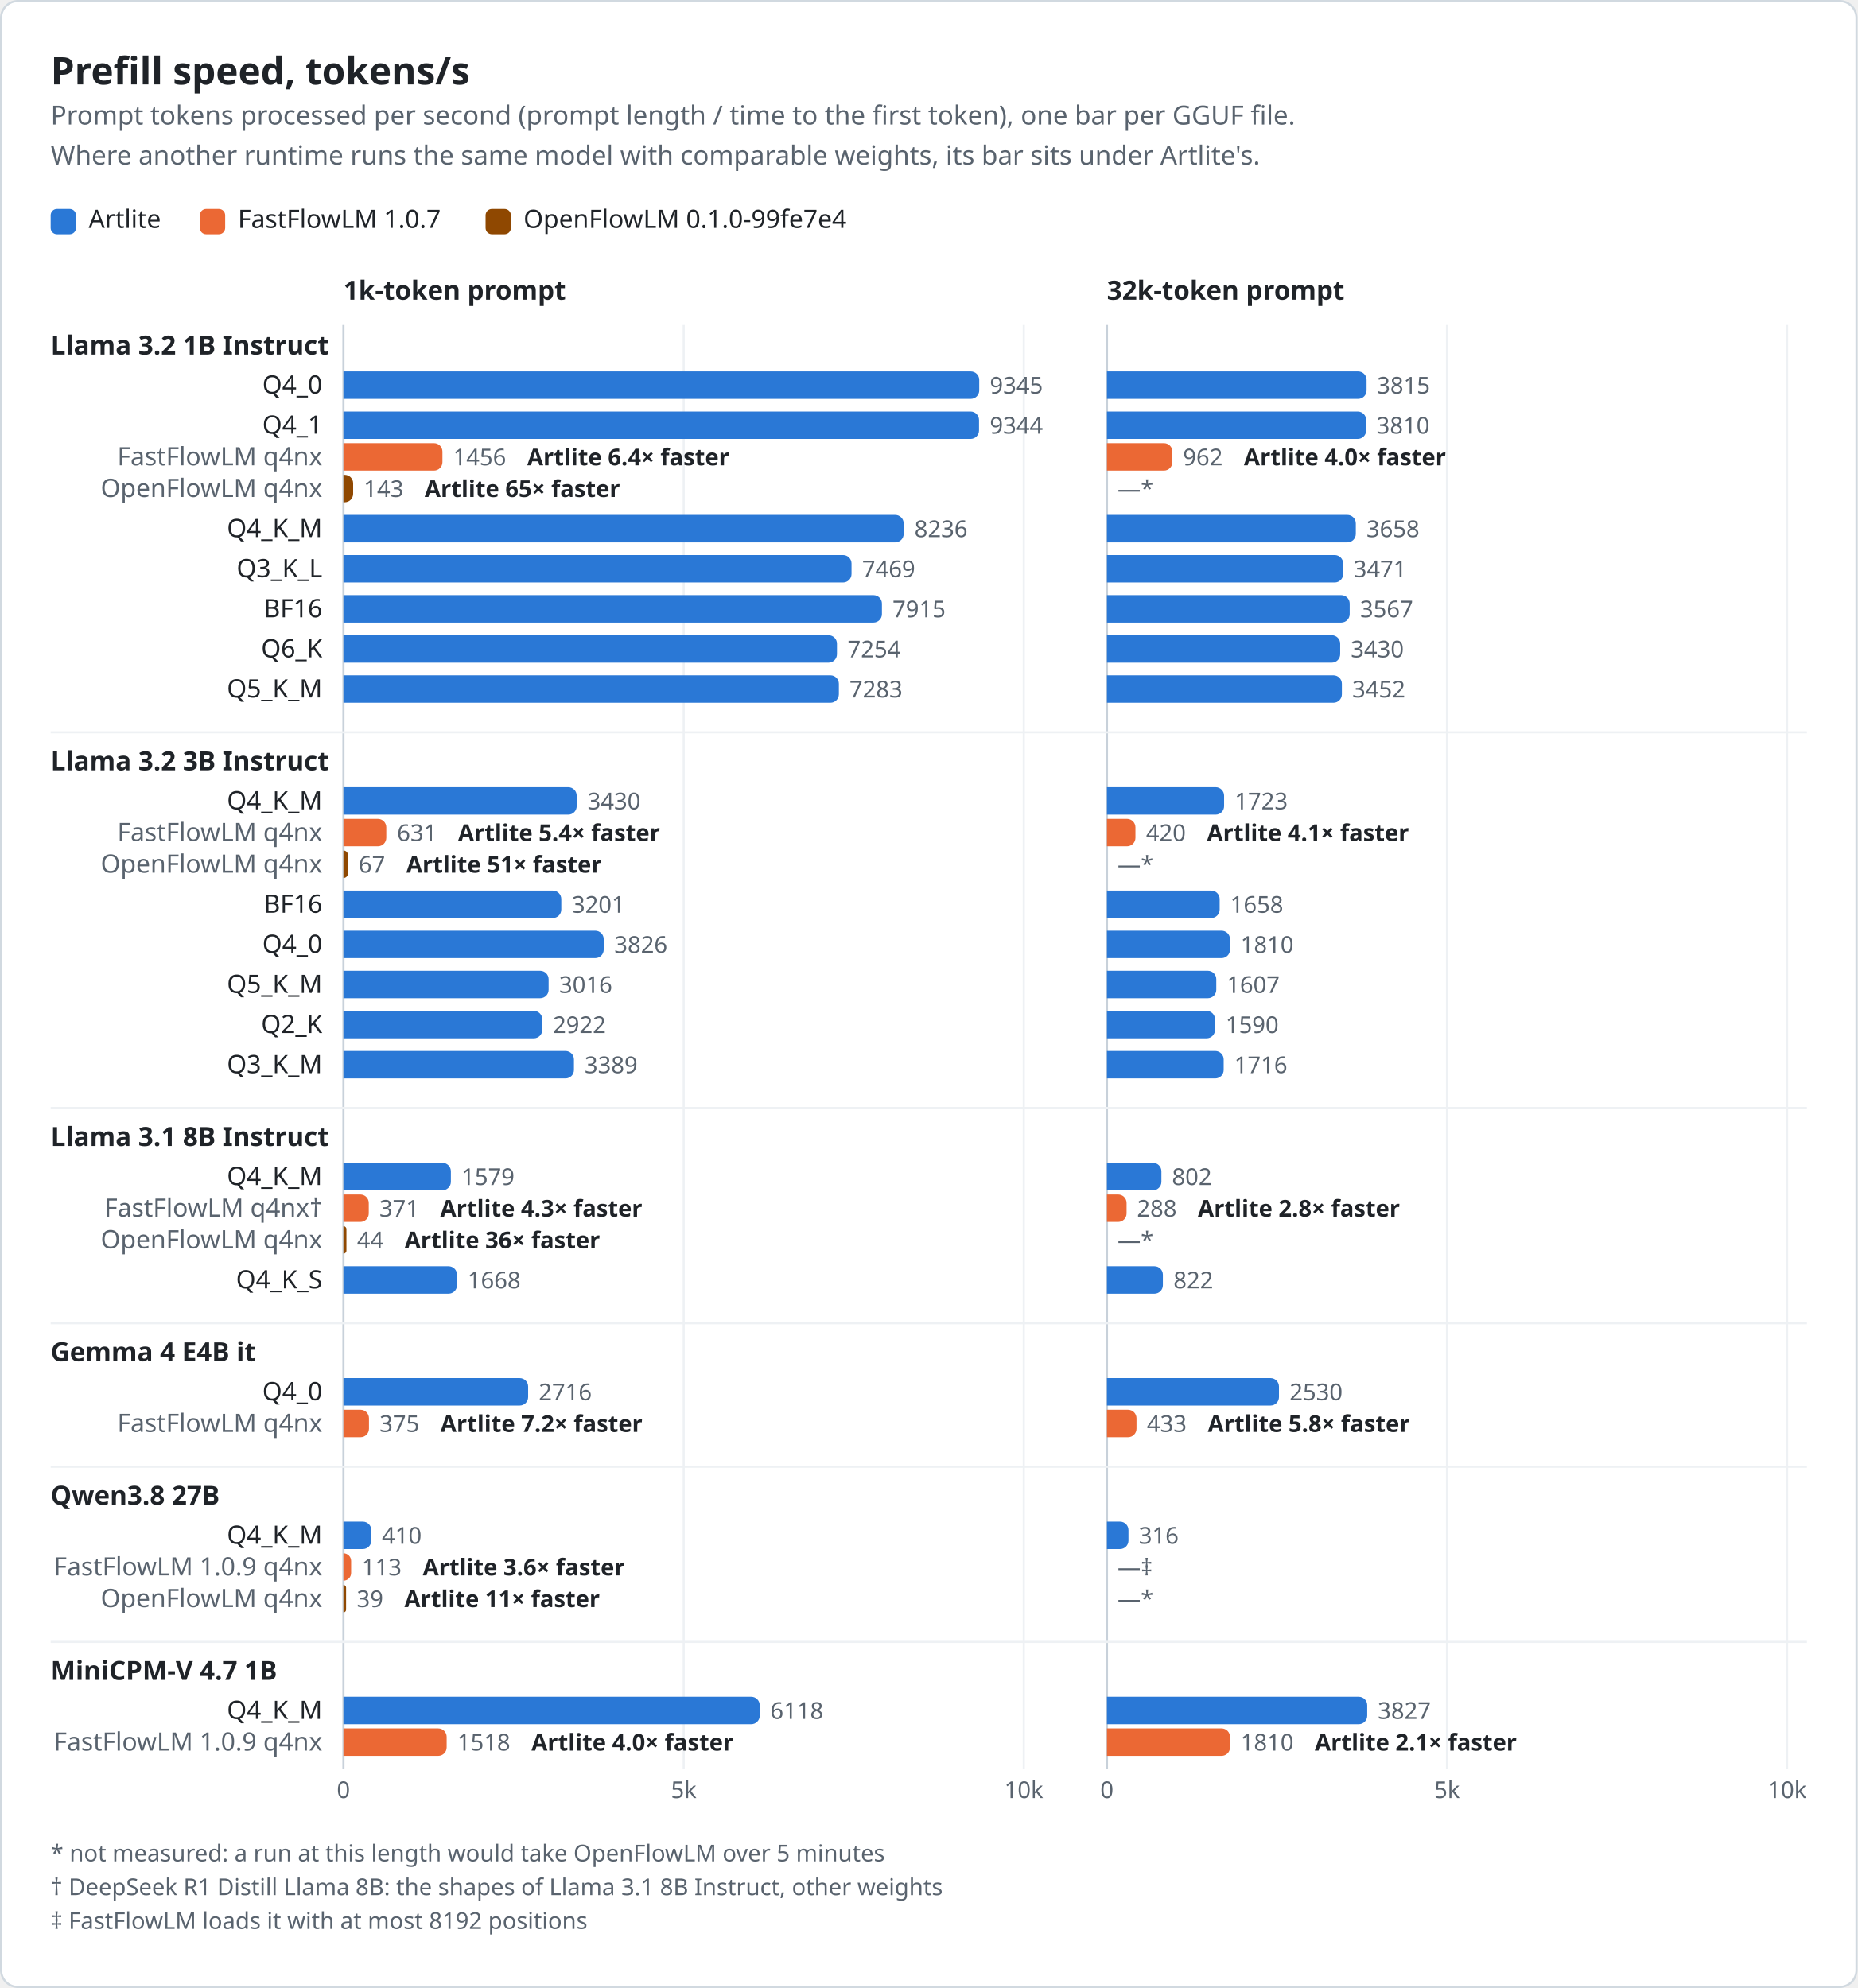
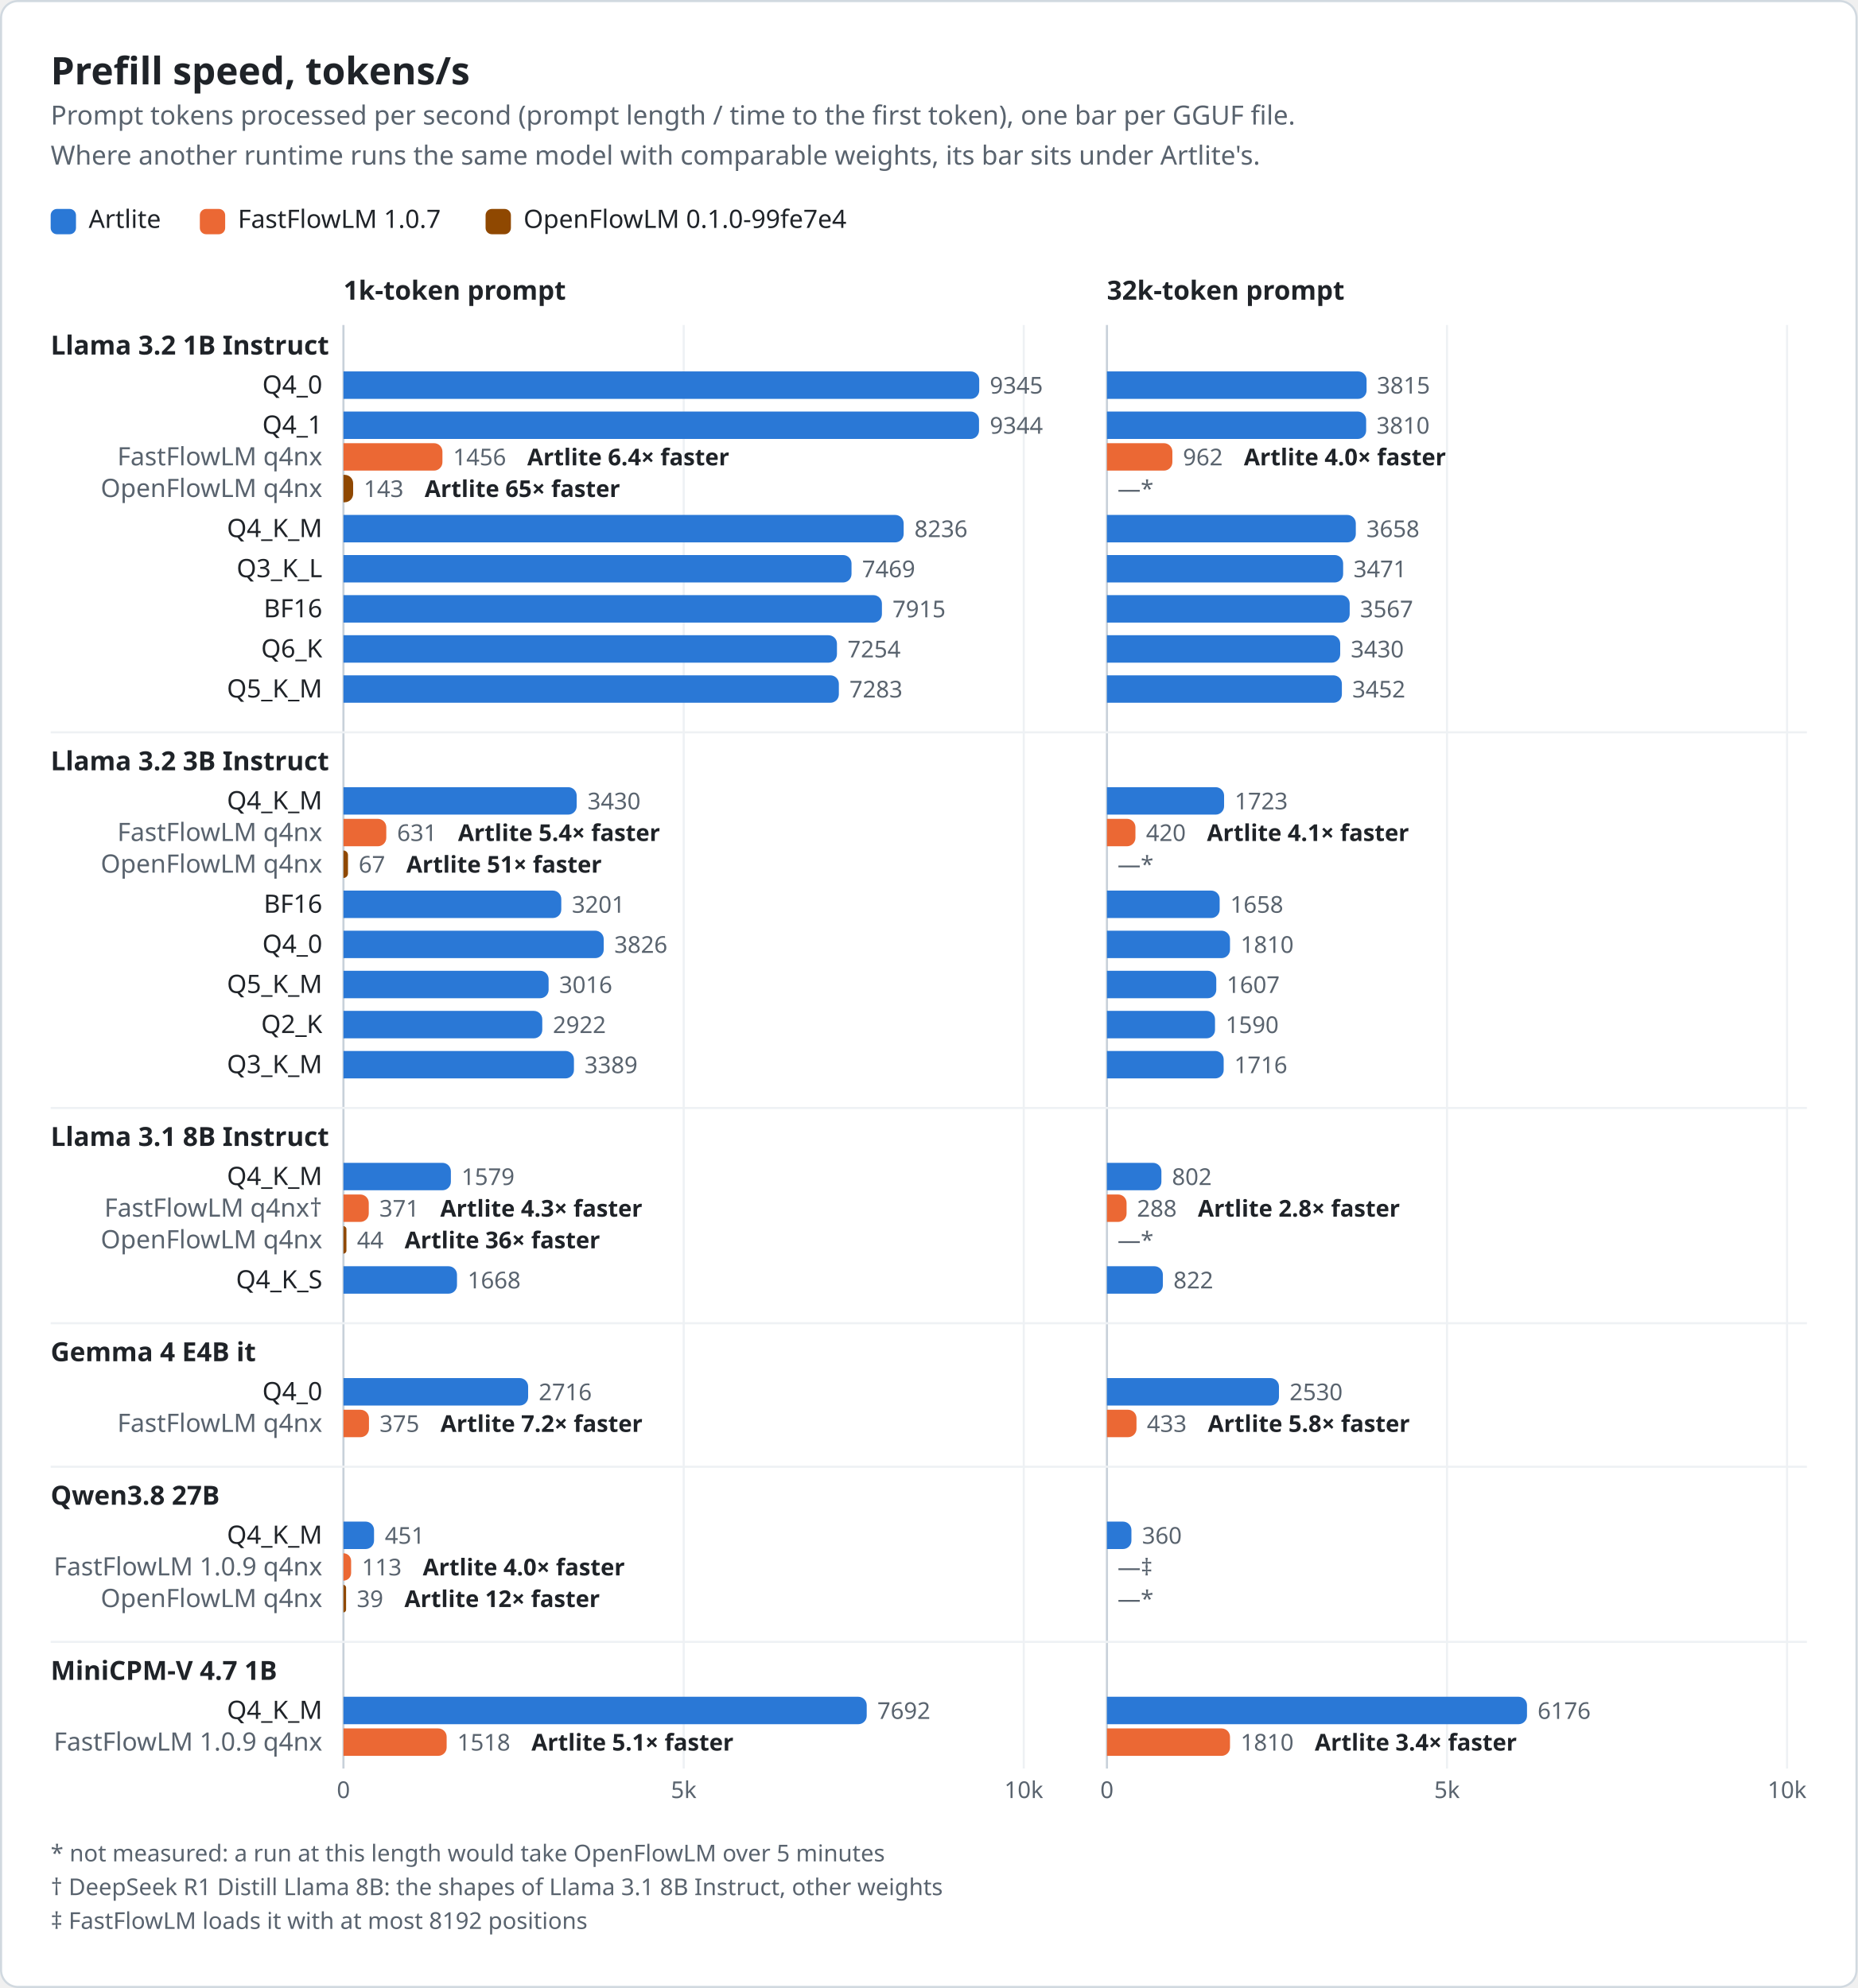
<svg xmlns="http://www.w3.org/2000/svg" width="880" height="942" viewBox="0 0 880 942" role="img" aria-labelledby="t d">
  <style>text{font-family:-apple-system, BlinkMacSystemFont, "Segoe UI", "Noto Sans", Helvetica, Arial, sans-serif;font-size:11px;fill:#59636e;font-variant-numeric:tabular-nums}.title{font-size:18px;font-weight:600;fill:#1f2328}.sub{font-size:12.5px}.h{font-size:12.5px;font-weight:600;fill:#1f2328}.lbl{font-size:12px;fill:#1f2328}.lbl2{font-size:12px}.strong{font-weight:600;fill:#1f2328}.muted{fill:#818b98}.small{font-size:10px}.halo{paint-order:stroke;stroke:#ffffff;stroke-width:3px;stroke-linejoin:round}.grid{stroke:#eef1f4}.axis{stroke:#c8d1da}.guide{stroke:#d5dce3}.bracket{stroke:#59636e;fill:none}.ft{fill:#86b6ef}.detail{font-size:12px;font-weight:400;fill:#59636e}.tile{fill:#eef1f4;stroke:#59636e;stroke-width:1}.cut{stroke:#59636e;stroke-width:.75;fill:none}.f0{fill:#2a78d6}.l0{stroke:#2a78d6;stroke-width:2;fill:none;stroke-linejoin:round;stroke-linecap:round}.d0{fill:#2a78d6;stroke:#ffffff;stroke-width:1.5}.b0{fill:#2a78d6;fill-opacity:.16}.f1{fill:#eb6834}.l1{stroke:#eb6834;stroke-width:2;fill:none;stroke-linejoin:round;stroke-linecap:round}.d1{fill:#eb6834;stroke:#ffffff;stroke-width:1.5}.b1{fill:#eb6834;fill-opacity:.16}.f2{fill:#1baf7a}.l2{stroke:#1baf7a;stroke-width:2;fill:none;stroke-linejoin:round;stroke-linecap:round}.d2{fill:#1baf7a;stroke:#ffffff;stroke-width:1.5}.b2{fill:#1baf7a;fill-opacity:.16}.f3{fill:#8f4801}.l3{stroke:#8f4801;stroke-width:2;fill:none;stroke-linejoin:round;stroke-linecap:round}.d3{fill:#8f4801;stroke:#ffffff;stroke-width:1.5}.b3{fill:#8f4801;fill-opacity:.16}</style>
  <rect x="0.5" y="0.5" width="879" height="941" rx="8" fill="#ffffff" stroke="#d1d9e0" />
  <text x="24.0" y="40.0" class="title">Prefill speed, tokens/s</text>
  <text x="24.0" y="59.0" class="sub">Prompt tokens processed per second (prompt length / time to the first token), one bar per GGUF file.</text>
  <text x="24.0" y="78.0" class="sub">Where another runtime runs the same model with comparable weights, its bar sits under Artlite's.</text>
  <rect x="24" y="99" width="12" height="12" rx="3" class="f0" />
  <text x="42.0" y="108.0" class="lbl">Artlite</text>
  <rect x="94.672" y="99" width="12" height="12" rx="3" class="f1" />
  <text x="112.7" y="108.0" class="lbl">FastFlowLM 1.0.7</text>
  <rect x="230.036" y="99" width="12" height="12" rx="3" class="f3" />
  <text x="248.0" y="108.0" class="lbl">OpenFlowLM 0.1.0-99fe7e4</text>
  <text x="162.7" y="142.0" class="h">1k-token prompt</text>
  <text x="524.4" y="142.0" class="h">32k-token prompt</text>
  <line x1="162.7" y1="154.0" x2="162.7" y2="838.0" class="axis" />
  <text x="162.7" y="852.0" text-anchor="middle">0</text>
  <line x1="323.9" y1="154.0" x2="323.9" y2="838.0" class="grid" />
  <text x="323.9" y="852.0" text-anchor="middle">5k</text>
  <line x1="485.0" y1="154.0" x2="485.0" y2="838.0" class="grid" />
  <text x="485.0" y="852.0" text-anchor="middle">10k</text>
  <line x1="524.4" y1="154.0" x2="524.4" y2="838.0" class="axis" />
  <text x="524.4" y="852.0" text-anchor="middle">0</text>
  <line x1="685.5" y1="154.0" x2="685.5" y2="838.0" class="grid" />
  <text x="685.5" y="852.0" text-anchor="middle">5k</text>
  <line x1="846.6" y1="154.0" x2="846.6" y2="838.0" class="grid" />
  <text x="846.6" y="852.0" text-anchor="middle">10k</text>
  <text x="24" y="168.0" class="h">Llama 3.2 1B Instruct</text>
  <text x="152.7" y="186.5" text-anchor="end" class="lbl">Q4_0</text>
  <path d="M162.7,176.0h297.2a4.0,4.0 0 0 1 4.0,4.0v5.0a4.0,4.0 0 0 1 -4.0,4.0h-297.2z" class="f0" />
  <text x="468.9" y="186.5">9345</text>
  <path d="M524.4,176.0h119.0a4.0,4.0 0 0 1 4.0,4.0v5.0a4.0,4.0 0 0 1 -4.0,4.0h-119.0z" class="f0" />
  <text x="652.3" y="186.5">3815</text>
  <text x="152.7" y="205.5" text-anchor="end" class="lbl">Q4_1</text>
  <path d="M162.7,195.0h297.1a4.0,4.0 0 0 1 4.0,4.0v5.0a4.0,4.0 0 0 1 -4.0,4.0h-297.1z" class="f0" />
  <text x="468.9" y="205.5">9344</text>
  <path d="M524.4,195.0h118.8a4.0,4.0 0 0 1 4.0,4.0v5.0a4.0,4.0 0 0 1 -4.0,4.0h-118.8z" class="f0" />
  <text x="652.1" y="205.5">3810</text>
  <text x="152.7" y="220.5" text-anchor="end" class="lbl2">FastFlowLM q4nx</text>
  <path d="M162.7,210.0h42.9a4.0,4.0 0 0 1 4.0,4.0v5.0a4.0,4.0 0 0 1 -4.0,4.0h-42.9z" class="f1" />
  <text x="214.6" y="220.5">1456<tspan dx="10" class="strong">Artlite 6.4× faster</tspan>
  </text>
  <path d="M524.4,210.0h27.0a4.0,4.0 0 0 1 4.0,4.0v5.0a4.0,4.0 0 0 1 -4.0,4.0h-27.0z" class="f1" />
  <text x="560.4" y="220.5">962<tspan dx="10" class="strong">Artlite 4.0× faster</tspan>
  </text>
  <text x="152.7" y="235.5" text-anchor="end" class="lbl2">OpenFlowLM q4nx</text>
  <path d="M162.7,225.0h0.6a4.0,4.0 0 0 1 4.0,4.0v5.0a4.0,4.0 0 0 1 -4.0,4.0h-0.6z" class="f3" />
  <text x="172.3" y="235.5">143<tspan dx="10" class="strong">Artlite 65× faster</tspan>
  </text>
  <text x="529.4" y="235.5">—*</text>
  <text x="152.7" y="254.5" text-anchor="end" class="lbl">Q4_K_M</text>
  <path d="M162.7,244.0h261.4a4.0,4.0 0 0 1 4.0,4.0v5.0a4.0,4.0 0 0 1 -4.0,4.0h-261.4z" class="f0" />
  <text x="433.2" y="254.5">8236</text>
  <path d="M524.4,244.0h113.9a4.0,4.0 0 0 1 4.0,4.0v5.0a4.0,4.0 0 0 1 -4.0,4.0h-113.9z" class="f0" />
  <text x="647.3" y="254.5">3658</text>
  <text x="152.7" y="273.5" text-anchor="end" class="lbl">Q3_K_L</text>
  <path d="M162.7,263.0h236.7a4.0,4.0 0 0 1 4.0,4.0v5.0a4.0,4.0 0 0 1 -4.0,4.0h-236.7z" class="f0" />
  <text x="408.4" y="273.5">7469</text>
  <path d="M524.4,263.0h107.9a4.0,4.0 0 0 1 4.0,4.0v5.0a4.0,4.0 0 0 1 -4.0,4.0h-107.9z" class="f0" />
  <text x="641.2" y="273.5">3471</text>
  <text x="152.7" y="292.5" text-anchor="end" class="lbl">BF16</text>
  <path d="M162.7,282.0h251.1a4.0,4.0 0 0 1 4.0,4.0v5.0a4.0,4.0 0 0 1 -4.0,4.0h-251.1z" class="f0" />
  <text x="422.8" y="292.5">7915</text>
  <path d="M524.4,282.0h111.0a4.0,4.0 0 0 1 4.0,4.0v5.0a4.0,4.0 0 0 1 -4.0,4.0h-111.0z" class="f0" />
  <text x="644.3" y="292.5">3567</text>
  <text x="152.7" y="311.5" text-anchor="end" class="lbl">Q6_K</text>
  <path d="M162.7,301.0h229.8a4.0,4.0 0 0 1 4.0,4.0v5.0a4.0,4.0 0 0 1 -4.0,4.0h-229.8z" class="f0" />
  <text x="401.5" y="311.5">7254</text>
  <path d="M524.4,301.0h106.5a4.0,4.0 0 0 1 4.0,4.0v5.0a4.0,4.0 0 0 1 -4.0,4.0h-106.5z" class="f0" />
  <text x="639.9" y="311.5">3430</text>
  <text x="152.7" y="330.5" text-anchor="end" class="lbl">Q5_K_M</text>
  <path d="M162.7,320.0h230.7a4.0,4.0 0 0 1 4.0,4.0v5.0a4.0,4.0 0 0 1 -4.0,4.0h-230.7z" class="f0" />
  <text x="402.4" y="330.5">7283</text>
  <path d="M524.4,320.0h107.3a4.0,4.0 0 0 1 4.0,4.0v5.0a4.0,4.0 0 0 1 -4.0,4.0h-107.3z" class="f0" />
  <text x="640.6" y="330.5">3452</text>
  <line x1="24" y1="347.0" x2="856" y2="347.0" class="grid" />
  <text x="24" y="365.0" class="h">Llama 3.2 3B Instruct</text>
  <text x="152.7" y="383.5" text-anchor="end" class="lbl">Q4_K_M</text>
  <path d="M162.7,373.0h106.5a4.0,4.0 0 0 1 4.0,4.0v5.0a4.0,4.0 0 0 1 -4.0,4.0h-106.5z" class="f0" />
  <text x="278.3" y="383.5">3430</text>
  <path d="M524.4,373.0h51.5a4.0,4.0 0 0 1 4.0,4.0v5.0a4.0,4.0 0 0 1 -4.0,4.0h-51.5z" class="f0" />
  <text x="584.9" y="383.5">1723</text>
  <text x="152.7" y="398.5" text-anchor="end" class="lbl2">FastFlowLM q4nx</text>
  <path d="M162.7,388.0h16.3a4.0,4.0 0 0 1 4.0,4.0v5.0a4.0,4.0 0 0 1 -4.0,4.0h-16.3z" class="f1" />
  <text x="188.1" y="398.5">631<tspan dx="10" class="strong">Artlite 5.4× faster</tspan>
  </text>
  <path d="M524.4,388.0h9.5a4.0,4.0 0 0 1 4.0,4.0v5.0a4.0,4.0 0 0 1 -4.0,4.0h-9.5z" class="f1" />
  <text x="542.9" y="398.5">420<tspan dx="10" class="strong">Artlite 4.1× faster</tspan>
  </text>
  <text x="152.7" y="413.5" text-anchor="end" class="lbl2">OpenFlowLM q4nx</text>
  <path d="M162.7,403.0h0.0a2.159,2.159 0 0 1 2.159,2.159v8.7a2.159,2.159 0 0 1 -2.159,2.159h0.0z" class="f3" />
  <text x="169.9" y="413.5">67<tspan dx="10" class="strong">Artlite 51× faster</tspan>
  </text>
  <text x="529.4" y="413.5">—*</text>
  <text x="152.7" y="432.5" text-anchor="end" class="lbl">BF16</text>
  <path d="M162.7,422.0h99.2a4.0,4.0 0 0 1 4.0,4.0v5.0a4.0,4.0 0 0 1 -4.0,4.0h-99.2z" class="f0" />
  <text x="270.9" y="432.5">3201</text>
  <path d="M524.4,422.0h49.4a4.0,4.0 0 0 1 4.0,4.0v5.0a4.0,4.0 0 0 1 -4.0,4.0h-49.4z" class="f0" />
  <text x="582.8" y="432.5">1658</text>
  <text x="152.7" y="451.5" text-anchor="end" class="lbl">Q4_0</text>
  <path d="M162.7,441.0h119.3a4.0,4.0 0 0 1 4.0,4.0v5.0a4.0,4.0 0 0 1 -4.0,4.0h-119.3z" class="f0" />
  <text x="291.0" y="451.5">3826</text>
  <path d="M524.4,441.0h54.3a4.0,4.0 0 0 1 4.0,4.0v5.0a4.0,4.0 0 0 1 -4.0,4.0h-54.3z" class="f0" />
  <text x="587.7" y="451.5">1810</text>
  <text x="152.7" y="470.5" text-anchor="end" class="lbl">Q5_K_M</text>
  <path d="M162.7,460.0h93.2a4.0,4.0 0 0 1 4.0,4.0v5.0a4.0,4.0 0 0 1 -4.0,4.0h-93.2z" class="f0" />
  <text x="264.9" y="470.5">3016</text>
  <path d="M524.4,460.0h47.8a4.0,4.0 0 0 1 4.0,4.0v5.0a4.0,4.0 0 0 1 -4.0,4.0h-47.8z" class="f0" />
  <text x="581.1" y="470.5">1607</text>
  <text x="152.7" y="489.5" text-anchor="end" class="lbl">Q2_K</text>
  <path d="M162.7,479.0h90.2a4.0,4.0 0 0 1 4.0,4.0v5.0a4.0,4.0 0 0 1 -4.0,4.0h-90.2z" class="f0" />
  <text x="261.9" y="489.5">2922</text>
  <path d="M524.4,479.0h47.2a4.0,4.0 0 0 1 4.0,4.0v5.0a4.0,4.0 0 0 1 -4.0,4.0h-47.2z" class="f0" />
  <text x="580.6" y="489.5">1590</text>
  <text x="152.7" y="508.5" text-anchor="end" class="lbl">Q3_K_M</text>
  <path d="M162.7,498.0h105.2a4.0,4.0 0 0 1 4.0,4.0v5.0a4.0,4.0 0 0 1 -4.0,4.0h-105.2z" class="f0" />
  <text x="276.9" y="508.5">3389</text>
  <path d="M524.4,498.0h51.3a4.0,4.0 0 0 1 4.0,4.0v5.0a4.0,4.0 0 0 1 -4.0,4.0h-51.3z" class="f0" />
  <text x="584.7" y="508.5">1716</text>
  <line x1="24" y1="525.0" x2="856" y2="525.0" class="grid" />
  <text x="24" y="543.0" class="h">Llama 3.1 8B Instruct</text>
  <text x="152.7" y="561.5" text-anchor="end" class="lbl">Q4_K_M</text>
  <path d="M162.7,551.0h46.9a4.0,4.0 0 0 1 4.0,4.0v5.0a4.0,4.0 0 0 1 -4.0,4.0h-46.9z" class="f0" />
  <text x="218.6" y="561.5">1579</text>
  <path d="M524.4,551.0h21.8a4.0,4.0 0 0 1 4.0,4.0v5.0a4.0,4.0 0 0 1 -4.0,4.0h-21.8z" class="f0" />
  <text x="555.2" y="561.5">802</text>
  <text x="152.7" y="576.5" text-anchor="end" class="lbl2">FastFlowLM q4nx†</text>
  <path d="M162.7,566.0h8.0a4.0,4.0 0 0 1 4.0,4.0v5.0a4.0,4.0 0 0 1 -4.0,4.0h-8.0z" class="f1" />
  <text x="179.7" y="576.5">371<tspan dx="10" class="strong">Artlite 4.3× faster</tspan>
  </text>
  <path d="M524.4,566.0h5.3a4.0,4.0 0 0 1 4.0,4.0v5.0a4.0,4.0 0 0 1 -4.0,4.0h-5.3z" class="f1" />
  <text x="538.6" y="576.5">288<tspan dx="10" class="strong">Artlite 2.8× faster</tspan>
  </text>
  <text x="152.7" y="591.5" text-anchor="end" class="lbl2">OpenFlowLM q4nx</text>
  <path d="M162.7,581.0h0.0a1.418,1.418 0 0 1 1.418,1.418v10.2a1.418,1.418 0 0 1 -1.418,1.418h0.0z" class="f3" />
  <text x="169.1" y="591.5">44<tspan dx="10" class="strong">Artlite 36× faster</tspan>
  </text>
  <text x="529.4" y="591.5">—*</text>
  <text x="152.7" y="610.5" text-anchor="end" class="lbl">Q4_K_S</text>
  <path d="M162.7,600.0h49.8a4.0,4.0 0 0 1 4.0,4.0v5.0a4.0,4.0 0 0 1 -4.0,4.0h-49.8z" class="f0" />
  <text x="221.5" y="610.5">1668</text>
  <path d="M524.4,600.0h22.5a4.0,4.0 0 0 1 4.0,4.0v5.0a4.0,4.0 0 0 1 -4.0,4.0h-22.5z" class="f0" />
  <text x="555.9" y="610.5">822</text>
  <line x1="24" y1="627.0" x2="856" y2="627.0" class="grid" />
  <text x="24" y="645.0" class="h">Gemma 4 E4B it</text>
  <text x="152.7" y="663.5" text-anchor="end" class="lbl">Q4_0</text>
  <path d="M162.7,653.0h83.5a4.0,4.0 0 0 1 4.0,4.0v5.0a4.0,4.0 0 0 1 -4.0,4.0h-83.5z" class="f0" />
  <text x="255.2" y="663.5">2716</text>
  <path d="M524.4,653.0h77.5a4.0,4.0 0 0 1 4.0,4.0v5.0a4.0,4.0 0 0 1 -4.0,4.0h-77.5z" class="f0" />
  <text x="610.9" y="663.5">2530</text>
  <text x="152.7" y="678.5" text-anchor="end" class="lbl2">FastFlowLM q4nx</text>
  <path d="M162.7,668.0h8.1a4.0,4.0 0 0 1 4.0,4.0v5.0a4.0,4.0 0 0 1 -4.0,4.0h-8.1z" class="f1" />
  <text x="179.8" y="678.5">375<tspan dx="10" class="strong">Artlite 7.2× faster</tspan>
  </text>
  <path d="M524.4,668.0h10.0a4.0,4.0 0 0 1 4.0,4.0v5.0a4.0,4.0 0 0 1 -4.0,4.0h-10.0z" class="f1" />
  <text x="543.3" y="678.5">433<tspan dx="10" class="strong">Artlite 5.8× faster</tspan>
  </text>
  <line x1="24" y1="695.0" x2="856" y2="695.0" class="grid" />
  <text x="24" y="713.0" class="h">Qwen3.8 27B</text>
  <text x="152.7" y="731.5" text-anchor="end" class="lbl">Q4_K_M</text>
-   <path d="M162.7,721.0h9.2a4.0,4.0 0 0 1 4.0,4.0v5.0a4.0,4.0 0 0 1 -4.0,4.0h-9.2z" class="f0" />
-   <text x="180.9" y="731.5">410</text>
-   <path d="M524.4,721.0h6.2a4.0,4.0 0 0 1 4.0,4.0v5.0a4.0,4.0 0 0 1 -4.0,4.0h-6.2z" class="f0" />
-   <text x="539.5" y="731.5">316</text>
+   <path d="M162.7,721.0h10.5a4.0,4.0 0 0 1 4.0,4.0v5.0a4.0,4.0 0 0 1 -4.0,4.0h-10.5z" class="f0" />
+   <text x="182.3" y="731.5">451</text>
+   <path d="M524.4,721.0h7.6a4.0,4.0 0 0 1 4.0,4.0v5.0a4.0,4.0 0 0 1 -4.0,4.0h-7.6z" class="f0" />
+   <text x="541.0" y="731.5">360</text>
  <text x="152.7" y="746.5" text-anchor="end" class="lbl2">FastFlowLM 1.0.9 q4nx</text>
  <path d="M162.7,736.0h0.0a3.642,3.642 0 0 1 3.642,3.642v5.7a3.642,3.642 0 0 1 -3.642,3.642h0.0z" class="f1" />
-   <text x="171.4" y="746.5">113<tspan dx="10" class="strong">Artlite 3.6× faster</tspan>
+   <text x="171.4" y="746.5">113<tspan dx="10" class="strong">Artlite 4.0× faster</tspan>
  </text>
  <text x="529.4" y="746.5">—‡</text>
  <text x="152.7" y="761.5" text-anchor="end" class="lbl2">OpenFlowLM q4nx</text>
  <path d="M162.7,751.0h0.0a1.257,1.257 0 0 1 1.257,1.257v10.5a1.257,1.257 0 0 1 -1.257,1.257h0.0z" class="f3" />
-   <text x="169.0" y="761.5">39<tspan dx="10" class="strong">Artlite 11× faster</tspan>
+   <text x="169.0" y="761.5">39<tspan dx="10" class="strong">Artlite 12× faster</tspan>
  </text>
  <text x="529.4" y="761.5">—*</text>
  <line x1="24" y1="778.0" x2="856" y2="778.0" class="grid" />
  <text x="24" y="796.0" class="h">MiniCPM-V 4.7 1B</text>
  <text x="152.7" y="814.5" text-anchor="end" class="lbl">Q4_K_M</text>
-   <path d="M162.7,804.0h193.2a4.0,4.0 0 0 1 4.0,4.0v5.0a4.0,4.0 0 0 1 -4.0,4.0h-193.2z" class="f0" />
-   <text x="364.9" y="814.5">6118</text>
-   <path d="M524.4,804.0h119.3a4.0,4.0 0 0 1 4.0,4.0v5.0a4.0,4.0 0 0 1 -4.0,4.0h-119.3z" class="f0" />
-   <text x="652.7" y="814.5">3827</text>
+   <path d="M162.7,804.0h243.9a4.0,4.0 0 0 1 4.0,4.0v5.0a4.0,4.0 0 0 1 -4.0,4.0h-243.9z" class="f0" />
+   <text x="415.6" y="814.5">7692</text>
+   <path d="M524.4,804.0h195.0a4.0,4.0 0 0 1 4.0,4.0v5.0a4.0,4.0 0 0 1 -4.0,4.0h-195.0z" class="f0" />
+   <text x="728.4" y="814.5">6176</text>
  <text x="152.7" y="829.5" text-anchor="end" class="lbl2">FastFlowLM 1.0.9 q4nx</text>
  <path d="M162.7,819.0h44.9a4.0,4.0 0 0 1 4.0,4.0v5.0a4.0,4.0 0 0 1 -4.0,4.0h-44.9z" class="f1" />
-   <text x="216.6" y="829.5">1518<tspan dx="10" class="strong">Artlite 4.0× faster</tspan>
+   <text x="216.6" y="829.5">1518<tspan dx="10" class="strong">Artlite 5.1× faster</tspan>
  </text>
  <path d="M524.4,819.0h54.3a4.0,4.0 0 0 1 4.0,4.0v5.0a4.0,4.0 0 0 1 -4.0,4.0h-54.3z" class="f1" />
-   <text x="587.7" y="829.5">1810<tspan dx="10" class="strong">Artlite 2.1× faster</tspan>
+   <text x="587.7" y="829.5">1810<tspan dx="10" class="strong">Artlite 3.4× faster</tspan>
  </text>
  <text x="24.0" y="882.0">* not measured: a run at this length would take OpenFlowLM over 5 minutes</text>
  <text x="24.0" y="898.0">† DeepSeek R1 Distill Llama 8B: the shapes of Llama 3.1 8B Instruct, other weights</text>
  <text x="24.0" y="914.0">‡ FastFlowLM loads it with at most 8192 positions</text>
</svg>
